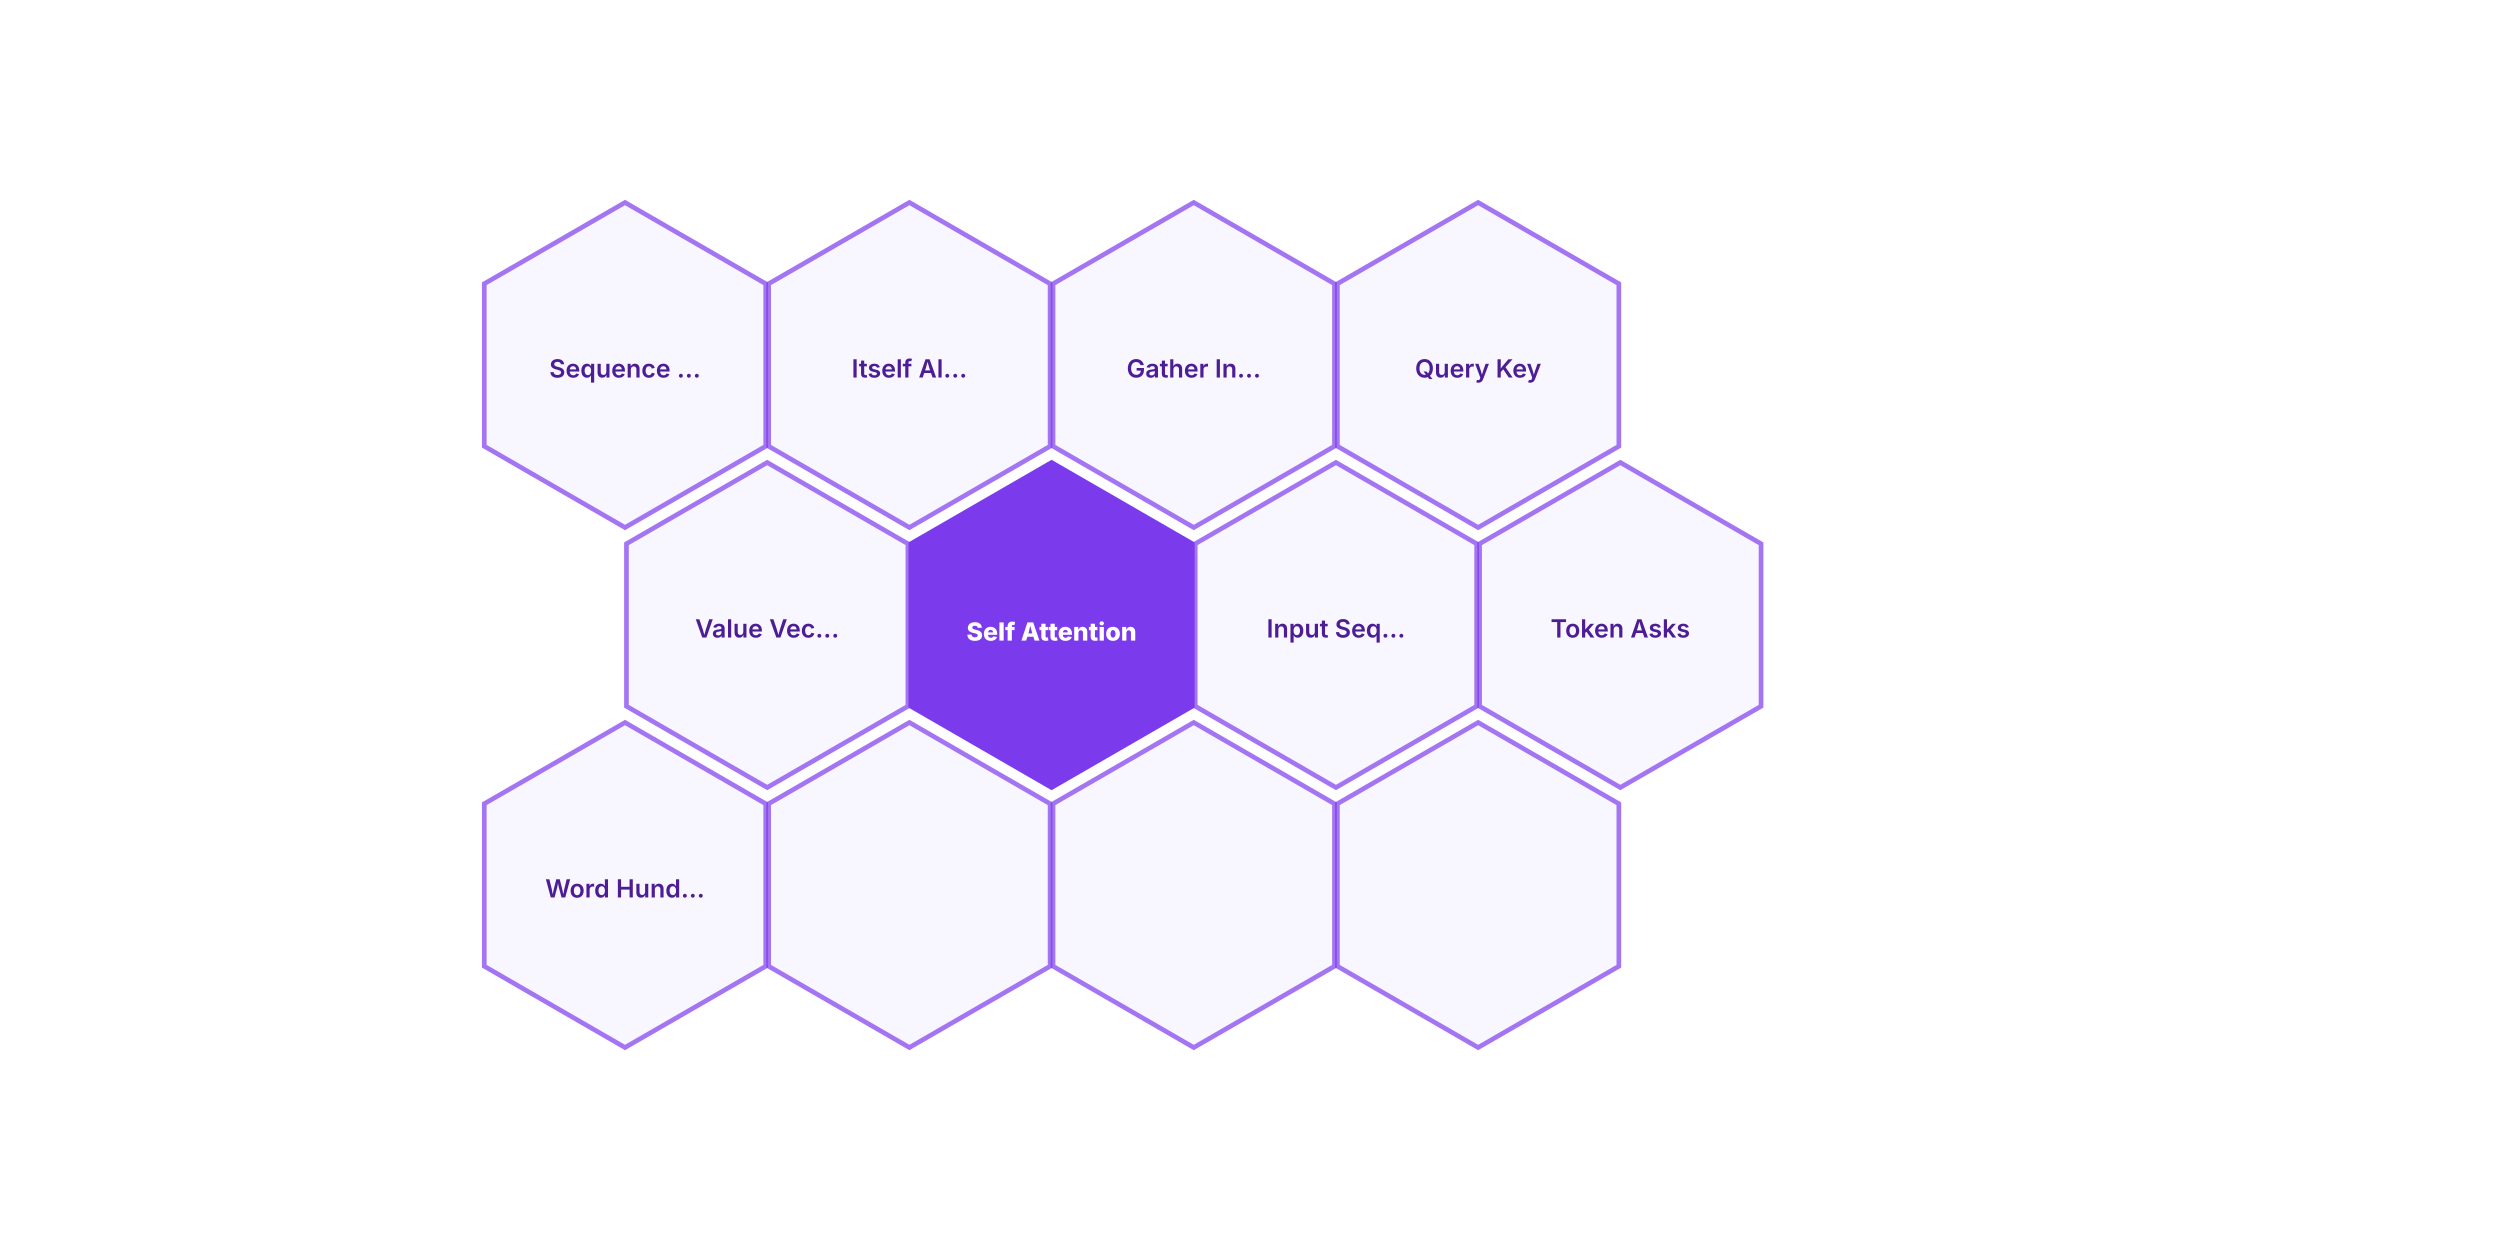
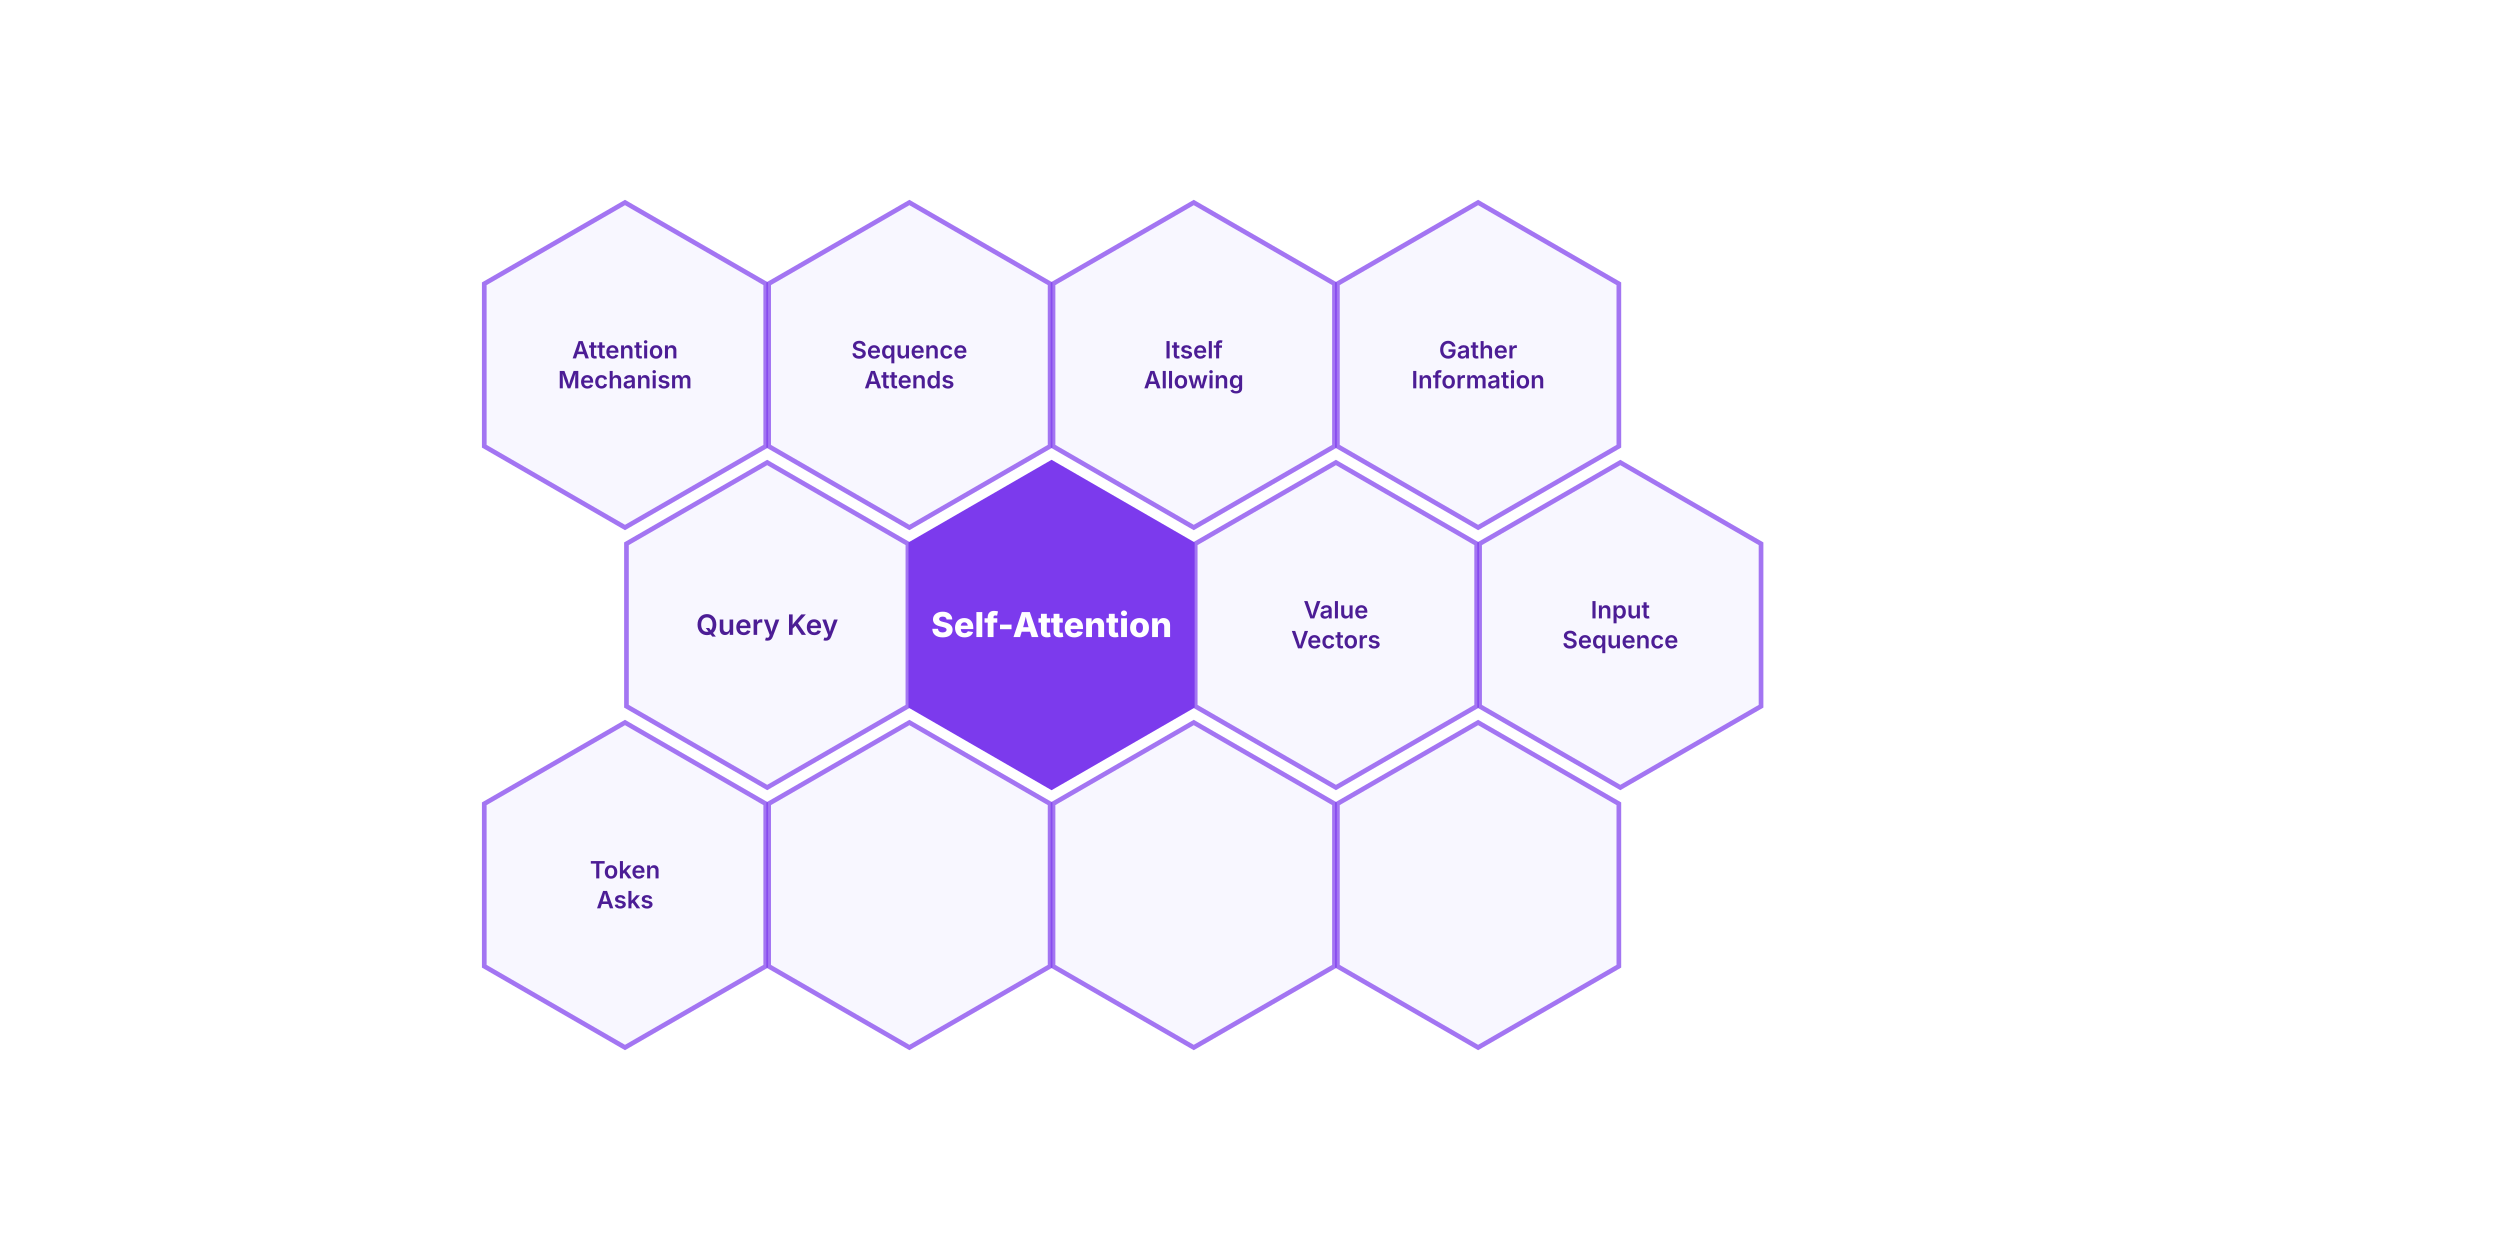
<svg xmlns="http://www.w3.org/2000/svg" viewBox="0 0 800 400" width="800" height="400">
  <rect width="800" height="400" fill="#fff" />
  <polygon points="245.033,90.8 245.033,142.8 200,168.8 154.967,142.8 154.967,90.8 200,64.8" fill="#f5f3ff" stroke="#7c3aed" stroke-width="1.5" opacity="0.7" />
-   <text x="200" y="120.8" font-family="'Inter',sans-serif" font-weight="600" font-size="8" fill="#4c1d95" text-anchor="middle">Sequence …</text>
+   <text x="200" y="114.696" font-family="'Inter',sans-serif" font-weight="600" font-size="7.65" fill="#4c1d95" text-anchor="middle">Attention</text>
+   <text x="200" y="124.259" font-family="'Inter',sans-serif" font-weight="600" font-size="7.65" fill="#4c1d95" text-anchor="middle">Mechanism</text>
  <polygon points="336.033,90.8 336.033,142.8 291,168.8 245.967,142.8 245.967,90.8 291,64.8" fill="#f5f3ff" stroke="#7c3aed" stroke-width="1.5" opacity="0.7" />
-   <text x="291" y="120.8" font-family="'Inter',sans-serif" font-weight="600" font-size="8" fill="#4c1d95" text-anchor="middle">Itself Al…</text>
+   <text x="291" y="114.696" font-family="'Inter',sans-serif" font-weight="600" font-size="7.65" fill="#4c1d95" text-anchor="middle">Sequence</text>
+   <text x="291" y="124.259" font-family="'Inter',sans-serif" font-weight="600" font-size="7.65" fill="#4c1d95" text-anchor="middle">Attends</text>
  <polygon points="427.033,90.8 427.033,142.8 382,168.8 336.967,142.8 336.967,90.8 382,64.8" fill="#f5f3ff" stroke="#7c3aed" stroke-width="1.5" opacity="0.7" />
-   <text x="382" y="120.8" font-family="'Inter',sans-serif" font-weight="600" font-size="8" fill="#4c1d95" text-anchor="middle">Gather In…</text>
+   <text x="382" y="114.696" font-family="'Inter',sans-serif" font-weight="600" font-size="7.65" fill="#4c1d95" text-anchor="middle">Itself</text>
+   <text x="382" y="124.259" font-family="'Inter',sans-serif" font-weight="600" font-size="7.65" fill="#4c1d95" text-anchor="middle">Allowing</text>
  <polygon points="518.033,90.8 518.033,142.8 473,168.8 427.967,142.8 427.967,90.8 473,64.8" fill="#f5f3ff" stroke="#7c3aed" stroke-width="1.5" opacity="0.7" />
-   <text x="473" y="120.8" font-family="'Inter',sans-serif" font-weight="600" font-size="8" fill="#4c1d95" text-anchor="middle">Query Key</text>
+   <text x="473" y="114.696" font-family="'Inter',sans-serif" font-weight="600" font-size="7.65" fill="#4c1d95" text-anchor="middle">Gather</text>
+   <text x="473" y="124.259" font-family="'Inter',sans-serif" font-weight="600" font-size="7.65" fill="#4c1d95" text-anchor="middle">Information</text>
  <polygon points="290.533,174 290.533,226 245.5,252 200.467,226 200.467,174 245.5,148" fill="#f5f3ff" stroke="#7c3aed" stroke-width="1.5" opacity="0.7" />
-   <text x="245.5" y="204" font-family="'Inter',sans-serif" font-weight="600" font-size="8" fill="#4c1d95" text-anchor="middle">Value Vec…</text>
+   <text x="245.5" y="203.15" font-family="'Inter',sans-serif" font-weight="600" font-size="9" fill="#4c1d95" text-anchor="middle">Query Key</text>
  <polygon points="381.533,174 381.533,226 336.5,252 291.467,226 291.467,174 336.5,148" fill="#7c3aed" stroke="#7c3aed" stroke-width="1.5" opacity="1" />
-   <text x="336.5" y="205" font-family="'Inter',sans-serif" font-weight="800" font-size="8" fill="#fff" text-anchor="middle">Self Attention</text>
+   <text x="336.5" y="203.85" font-family="'Inter',sans-serif" font-weight="800" font-size="11" fill="#fff" text-anchor="middle">Self-Attention</text>
  <polygon points="472.533,174 472.533,226 427.5,252 382.467,226 382.467,174 427.5,148" fill="#f5f3ff" stroke="#7c3aed" stroke-width="1.5" opacity="0.7" />
-   <text x="427.5" y="204" font-family="'Inter',sans-serif" font-weight="600" font-size="8" fill="#4c1d95" text-anchor="middle">Input Seq…</text>
+   <text x="427.5" y="197.896" font-family="'Inter',sans-serif" font-weight="600" font-size="7.65" fill="#4c1d95" text-anchor="middle">Value</text>
+   <text x="427.5" y="207.459" font-family="'Inter',sans-serif" font-weight="600" font-size="7.65" fill="#4c1d95" text-anchor="middle">Vectors</text>
  <polygon points="563.533,174 563.533,226 518.5,252 473.467,226 473.467,174 518.5,148" fill="#f5f3ff" stroke="#7c3aed" stroke-width="1.5" opacity="0.7" />
-   <text x="518.5" y="204" font-family="'Inter',sans-serif" font-weight="600" font-size="8" fill="#4c1d95" text-anchor="middle">Token Asks</text>
+   <text x="518.5" y="197.896" font-family="'Inter',sans-serif" font-weight="600" font-size="7.65" fill="#4c1d95" text-anchor="middle">Input</text>
+   <text x="518.5" y="207.459" font-family="'Inter',sans-serif" font-weight="600" font-size="7.65" fill="#4c1d95" text-anchor="middle">Sequence</text>
  <polygon points="245.033,257.2 245.033,309.2 200,335.2 154.967,309.2 154.967,257.2 200,231.2" fill="#f5f3ff" stroke="#7c3aed" stroke-width="1.5" opacity="0.7" />
-   <text x="200" y="287.2" font-family="'Inter',sans-serif" font-weight="600" font-size="8" fill="#4c1d95" text-anchor="middle">Word Hund…</text>
+   <text x="200" y="281.096" font-family="'Inter',sans-serif" font-weight="600" font-size="7.65" fill="#4c1d95" text-anchor="middle">Token</text>
+   <text x="200" y="290.659" font-family="'Inter',sans-serif" font-weight="600" font-size="7.65" fill="#4c1d95" text-anchor="middle">Asks</text>
  <polygon points="336.033,257.2 336.033,309.2 291,335.2 245.967,309.2 245.967,257.2 291,231.2" fill="#f5f3ff" stroke="#7c3aed" stroke-width="1.5" opacity="0.7" />
  <polygon points="427.033,257.2 427.033,309.2 382,335.2 336.967,309.2 336.967,257.2 382,231.2" fill="#f5f3ff" stroke="#7c3aed" stroke-width="1.5" opacity="0.7" />
  <polygon points="518.033,257.2 518.033,309.2 473,335.2 427.967,309.2 427.967,257.2 473,231.2" fill="#f5f3ff" stroke="#7c3aed" stroke-width="1.5" opacity="0.7" />
</svg>
